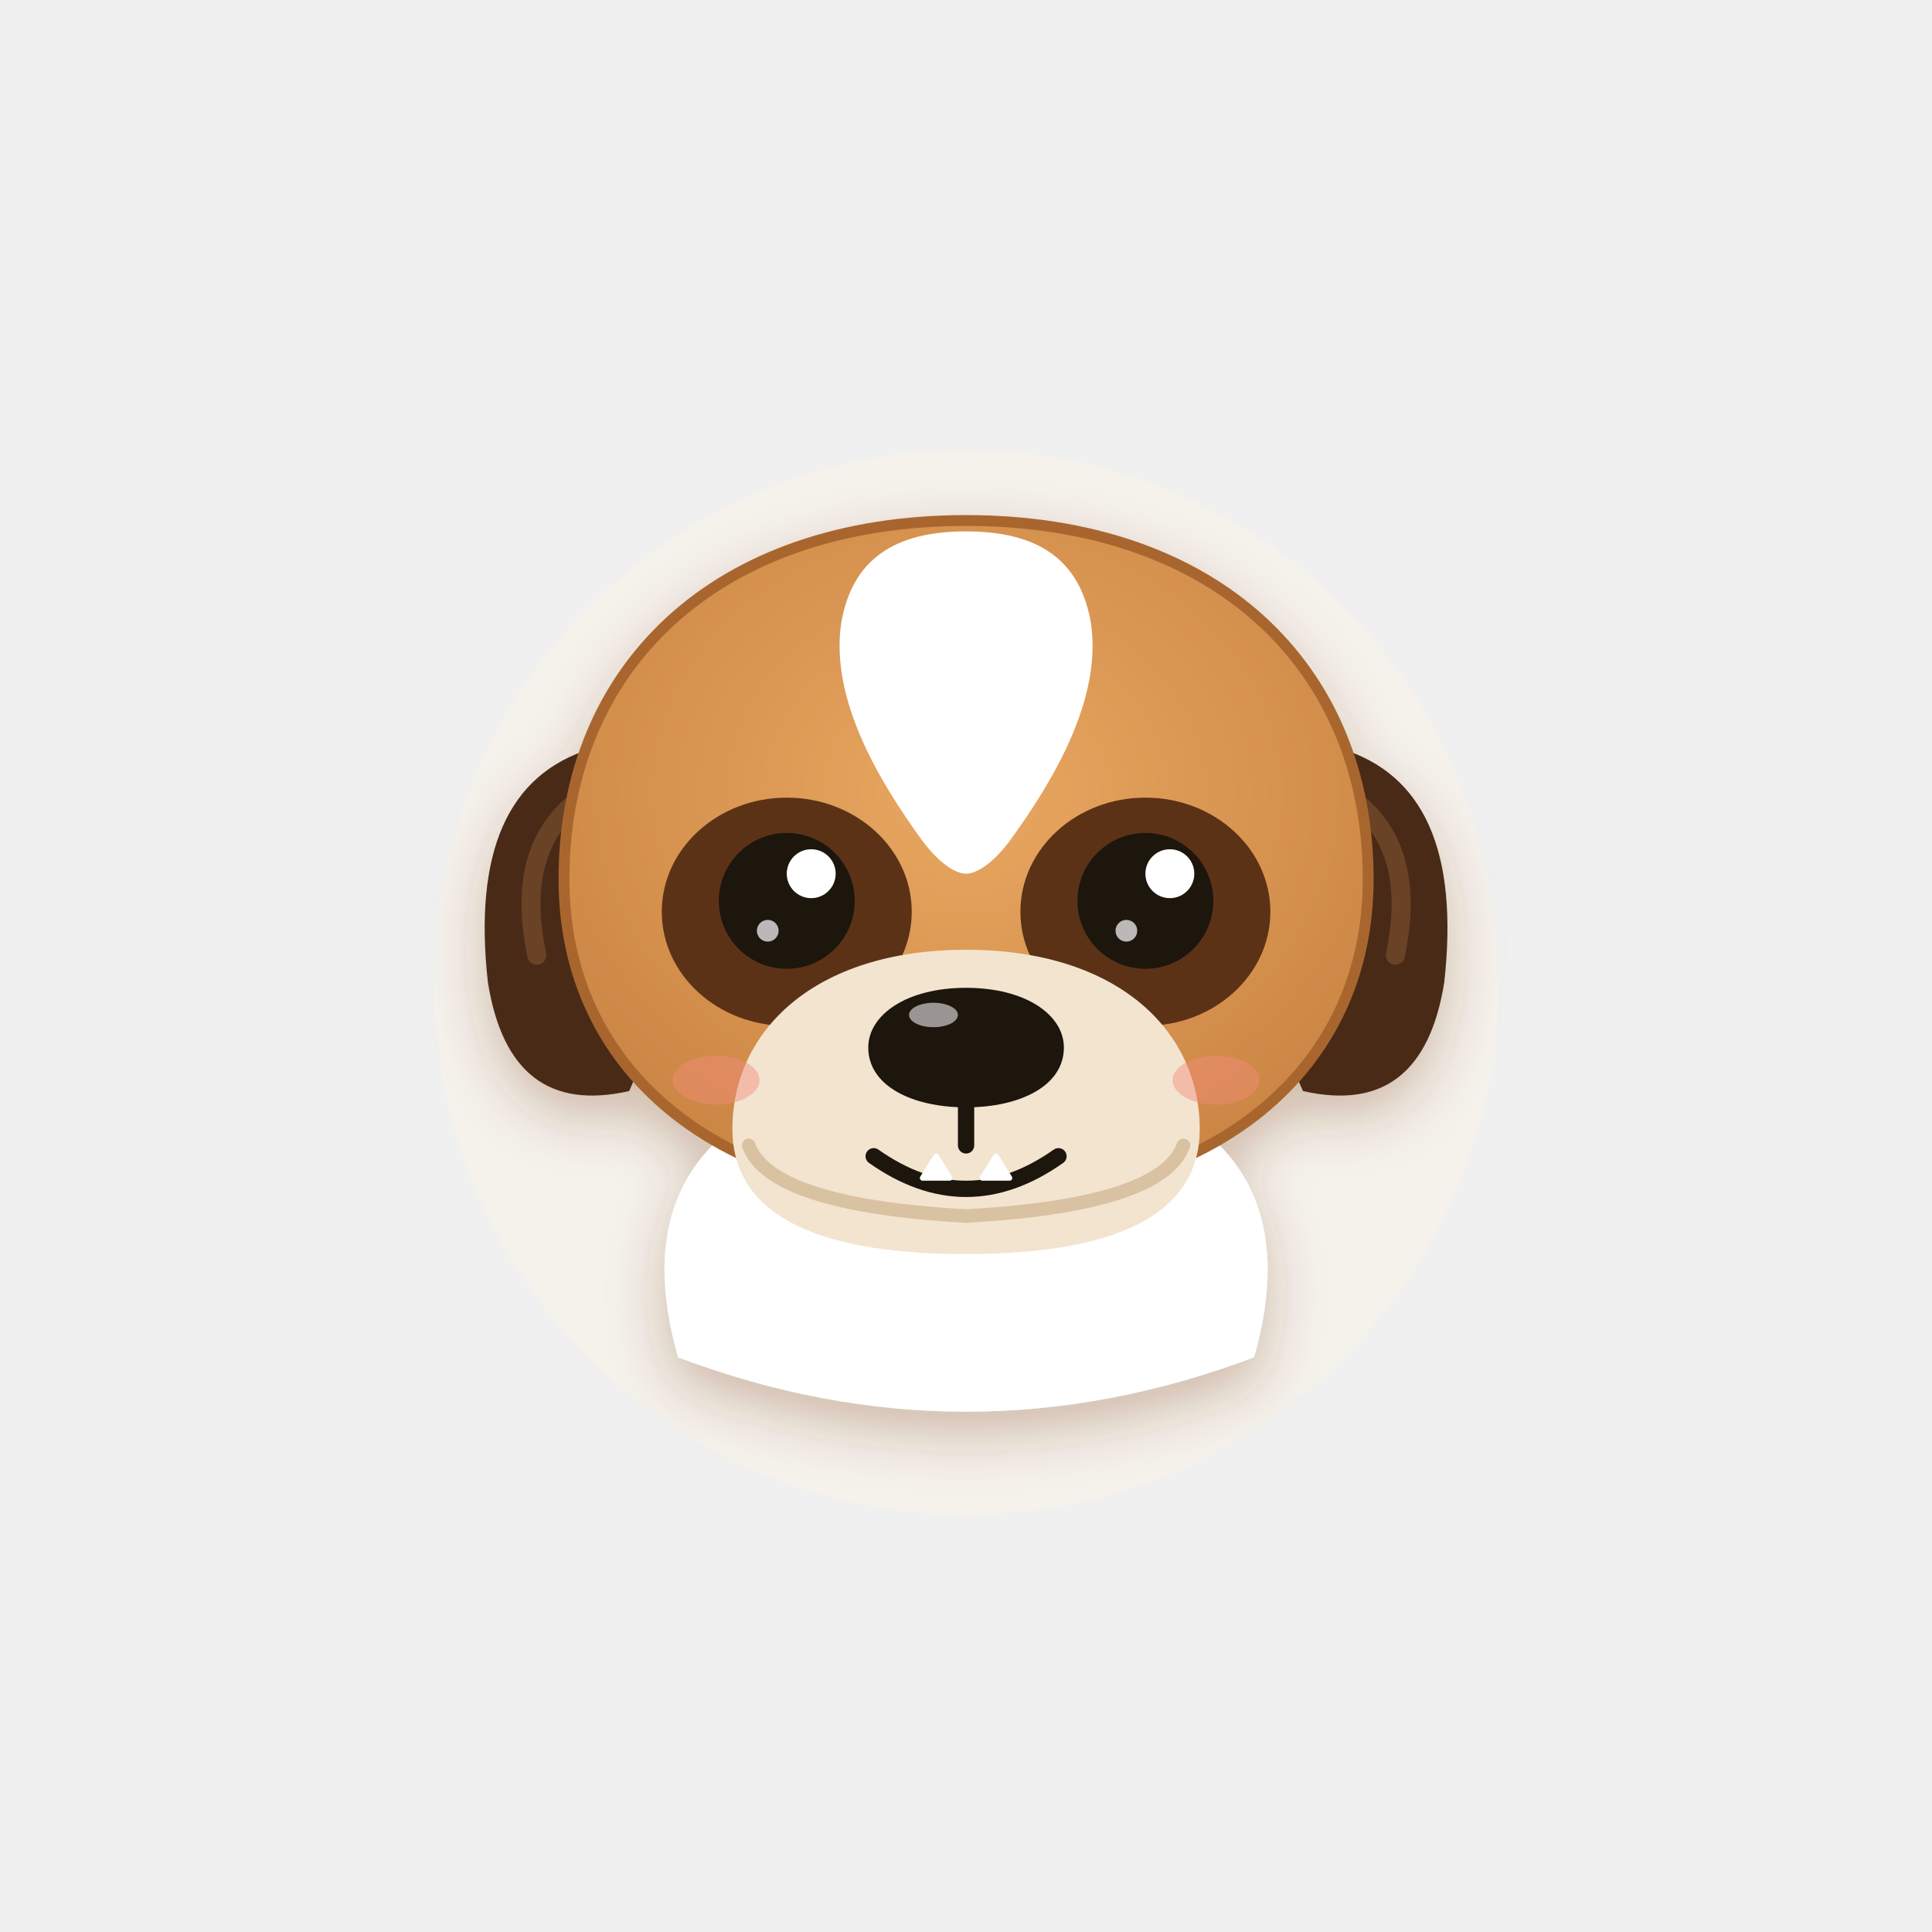
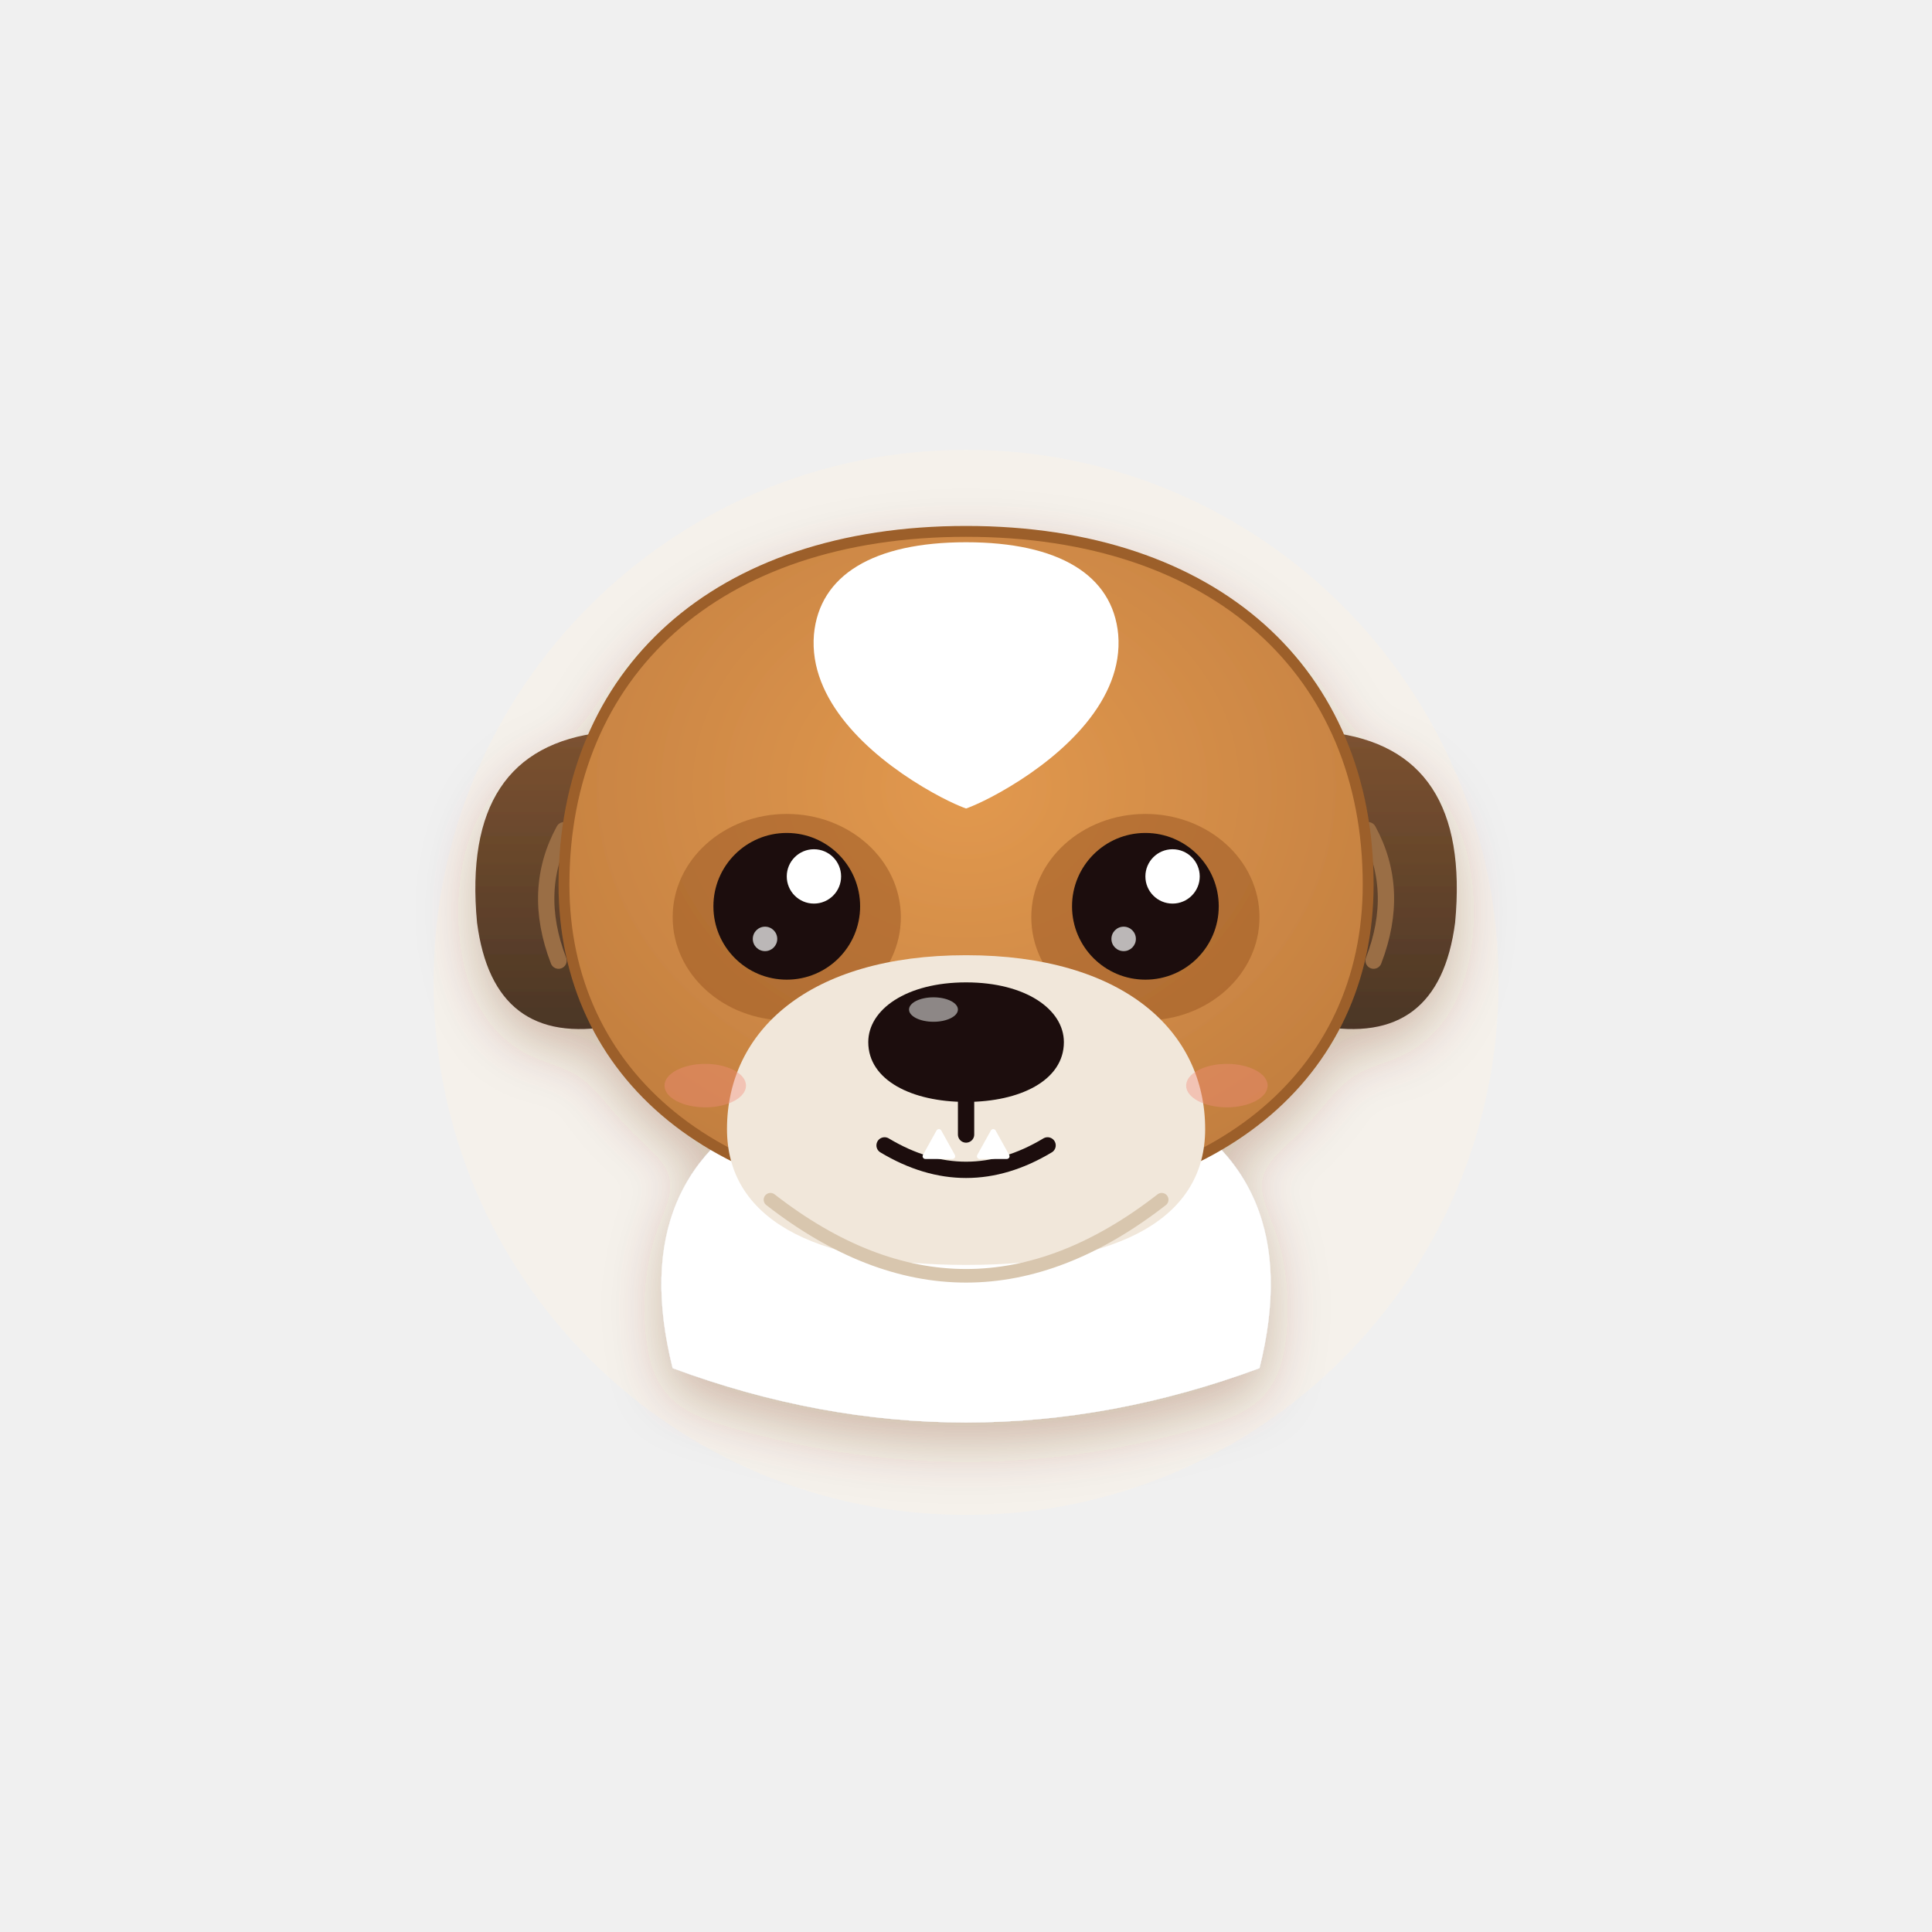
<svg xmlns="http://www.w3.org/2000/svg" viewBox="0 0 512 512" width="512" height="512">
  <defs>
    <linearGradient id="bg" x1="0" y1="0" x2="1" y2="1">
      <stop offset="0" stop-color="#F7B267" />
      <stop offset="1" stop-color="#D9702A" />
    </linearGradient>
-     <radialGradient id="face" cx="50%" cy="40%" r="65%">
-       <stop offset="0" stop-color="#E9A862" />
-       <stop offset="1" stop-color="#C98342" />
+     <radialGradient id="face" cx="50%" cy="38%" r="68%">
+       <stop offset="0" stop-color="#E2994F" />
+       <stop offset="1" stop-color="#BF7C3E" />
    </radialGradient>
+     <linearGradient id="ear" x1="0" y1="0" x2="0" y2="1">
+       <stop offset="0" stop-color="#7C5230" />
+       <stop offset="1" stop-color="#4B3626" />
+     </linearGradient>
    <filter id="sh" x="-20%" y="-20%" width="140%" height="150%">
      <feDropShadow dx="0" dy="8" stdDeviation="10" flood-color="#6B3208" flood-opacity=".28" />
    </filter>
  </defs>
  <g transform="translate(71.7 71.7) scale(.72)">
    <circle cx="256" cy="262" r="196" fill="#FFF3E2" opacity=".35" />
    <g id="dog" filter="url(#sh)">
-       <path d="M150 400 q-20-70 40-96 h132 q60 26 40 96 q-106 40 -212 0z" fill="#FFFFFF" />
-       <path d="M200 322 q20 26 56 26 q36 0 56-26" fill="none" stroke="#EADCC8" stroke-width="5" stroke-linecap="round" />
-       <path d="M118 176 q-46 14 -38 86 q8 50 52 40 q18-40 14-98 q-2-20 -28-28z" fill="#4A2B18" />
-       <path d="M394 176 q46 14 38 86 q-8 50 -52 40 q-18-40 -14-98 q2-20 28-28z" fill="#4A2B18" />
-       <path d="M112 196 q-22 18 -14 56" fill="none" stroke="#6B4228" stroke-width="7" stroke-linecap="round" />
-       <path d="M400 196 q22 18 14 56" fill="none" stroke="#6B4228" stroke-width="7" stroke-linecap="round" />
-       <path d="M256 92 c-92 0 -148 54 -148 132 c0 70 56 118 148 118 c92 0 148 -48 148 -118 c0 -78 -56 -132 -148 -132z" fill="url(#face)" stroke="#A8662D" stroke-width="4" />
-       <path d="M256 96 c-26 0 -42 10 -46 34 c-4 28 14 58 30 80 c6 8 12 12 16 12 c4 0 10 -4 16 -12 c16 -22 34 -52 30 -80 c-4 -24 -20 -34 -46 -34z" fill="#FFFFFF" />
-       <ellipse cx="190" cy="236" rx="46" ry="42" fill="#5B3319" />
-       <ellipse cx="322" cy="236" rx="46" ry="42" fill="#5B3319" />
-       <path d="M256 250 c-56 0 -86 30 -86 66 c0 30 28 46 86 46 c58 0 86 -16 86 -46 c0 -36 -30 -66 -86 -66z" fill="#F3E4CF" />
-       <path d="M176 322 q8 22 80 26 q72 -4 80 -26" fill="none" stroke="#D9C2A2" stroke-width="5" stroke-linecap="round" />
-       <circle cx="190" cy="232" r="25" fill="#1E1210" />
-       <circle cx="322" cy="232" r="25" fill="#1E1210" />
-       <circle cx="199" cy="222" r="9" fill="#FFFFFF" />
-       <circle cx="331" cy="222" r="9" fill="#FFFFFF" />
-       <circle cx="183" cy="243" r="4" fill="#FFFFFF" opacity=".7" />
-       <circle cx="315" cy="243" r="4" fill="#FFFFFF" opacity=".7" />
-       <path d="M256 264 c-22 0 -36 10 -36 22 c0 14 16 22 36 22 c20 0 36 -8 36 -22 c0 -12 -14 -22 -36 -22z" fill="#1E1210" />
-       <ellipse cx="244" cy="274" rx="9" ry="4.5" fill="#FFFFFF" opacity=".55" />
-       <path d="M256 308 v14" stroke="#1E1210" stroke-width="6" stroke-linecap="round" />
-       <path d="M222 326 q34 24 68 0" fill="none" stroke="#1E1210" stroke-width="6" stroke-linecap="round" />
-       <path d="M240 334 l5 -8 l5 8z M262 334 l5 -8 l5 8z" fill="#FFFFFF" stroke="#FFFFFF" stroke-width="2" stroke-linejoin="round" />
-       <ellipse cx="164" cy="298" rx="16" ry="9" fill="#F28B7B" opacity=".45" />
-       <ellipse cx="348" cy="298" rx="16" ry="9" fill="#F28B7B" opacity=".45" />
+       <path d="M148 404 q-18-72 42-100 h132 q60 28 42 100 q-108 40 -216 0z" fill="#FFFFFF" />
+       <path d="M196 326 q22 24 60 24 q38 0 60-24" fill="none" stroke="#E6D7C2" stroke-width="5" stroke-linecap="round" />
+       <path d="M214 352 q42 16 84 0" fill="none" stroke="#E6D7C2" stroke-width="4" stroke-linecap="round" />
+       <path d="M122 170 q-52 6 -46 70 q6 46 50 38 q22-30 20-84 q-2-20 -24-24z" fill="url(#ear)" />
+       <path d="M390 170 q52 6 46 70 q-6 46 -50 38 q-22-30 -20-84 q2-20 24-24z" fill="url(#ear)" />
+       <path d="M108 206 q-12 22 -2 48" fill="none" stroke="#9A6E45" stroke-width="6" stroke-linecap="round" />
+       <path d="M404 206 q12 22 2 48" fill="none" stroke="#9A6E45" stroke-width="6" stroke-linecap="round" />
+       <path d="M256 96 c-92 0 -148 52 -148 130 c0 70 56 118 148 118 c92 0 148 -48 148 -118 c0 -78 -56 -130 -148 -130z" fill="url(#face)" stroke="#9C5F2A" stroke-width="4" />
+       <path d="M256 100 c-34 0 -54 12 -56 34 c-2 24 20 44 40 56 c10 6 16 8 16 8 c0 0 6 -2 16 -8 c20 -12 42 -32 40 -56 c-2 -22 -22 -34 -56 -34z" fill="#FFFFFF" />
+       <ellipse cx="190" cy="238" rx="42" ry="38" fill="#9C5A24" opacity=".55" />
+       <ellipse cx="322" cy="238" rx="42" ry="38" fill="#9C5A24" opacity=".55" />
+       <path d="M256 252 c-58 0 -88 28 -88 64 c0 32 30 50 88 50 c58 0 88 -18 88 -50 c0 -36 -30 -64 -88 -64z" fill="#F1E7DA" />
+       <path d="M184 342 q36 28 72 28 q36 0 72 -28" fill="none" stroke="#D8C6AE" stroke-width="5" stroke-linecap="round" />
+       <circle cx="190" cy="234" r="27" fill="#1A0F0C" />
+       <circle cx="322" cy="234" r="27" fill="#1A0F0C" />
+       <circle cx="200" cy="223" r="10" fill="#FFFFFF" />
+       <circle cx="332" cy="223" r="10" fill="#FFFFFF" />
+       <circle cx="182" cy="246" r="4.5" fill="#FFFFFF" opacity=".7" />
+       <circle cx="314" cy="246" r="4.5" fill="#FFFFFF" opacity=".7" />
+       <path d="M256 262 c-22 0 -36 10 -36 22 c0 14 16 22 36 22 c20 0 36 -8 36 -22 c0 -12 -14 -22 -36 -22z" fill="#1A0F0C" />
+       <ellipse cx="244" cy="272" rx="9" ry="4.5" fill="#FFFFFF" opacity=".5" />
+       <path d="M256 306 v12" stroke="#1A0F0C" stroke-width="6" stroke-linecap="round" />
+       <path d="M226 322 q30 18 60 0" fill="none" stroke="#1A0F0C" stroke-width="6" stroke-linecap="round" />
+       <path d="M241 326 l5 -9 l5 9z M261 326 l5 -9 l5 9z" fill="#FFFFFF" stroke="#FFFFFF" stroke-width="2" stroke-linejoin="round" />
+       <ellipse cx="160" cy="300" rx="15" ry="8" fill="#F28B7B" opacity=".4" />
+       <ellipse cx="352" cy="300" rx="15" ry="8" fill="#F28B7B" opacity=".4" />
    </g>
  </g>
</svg>
